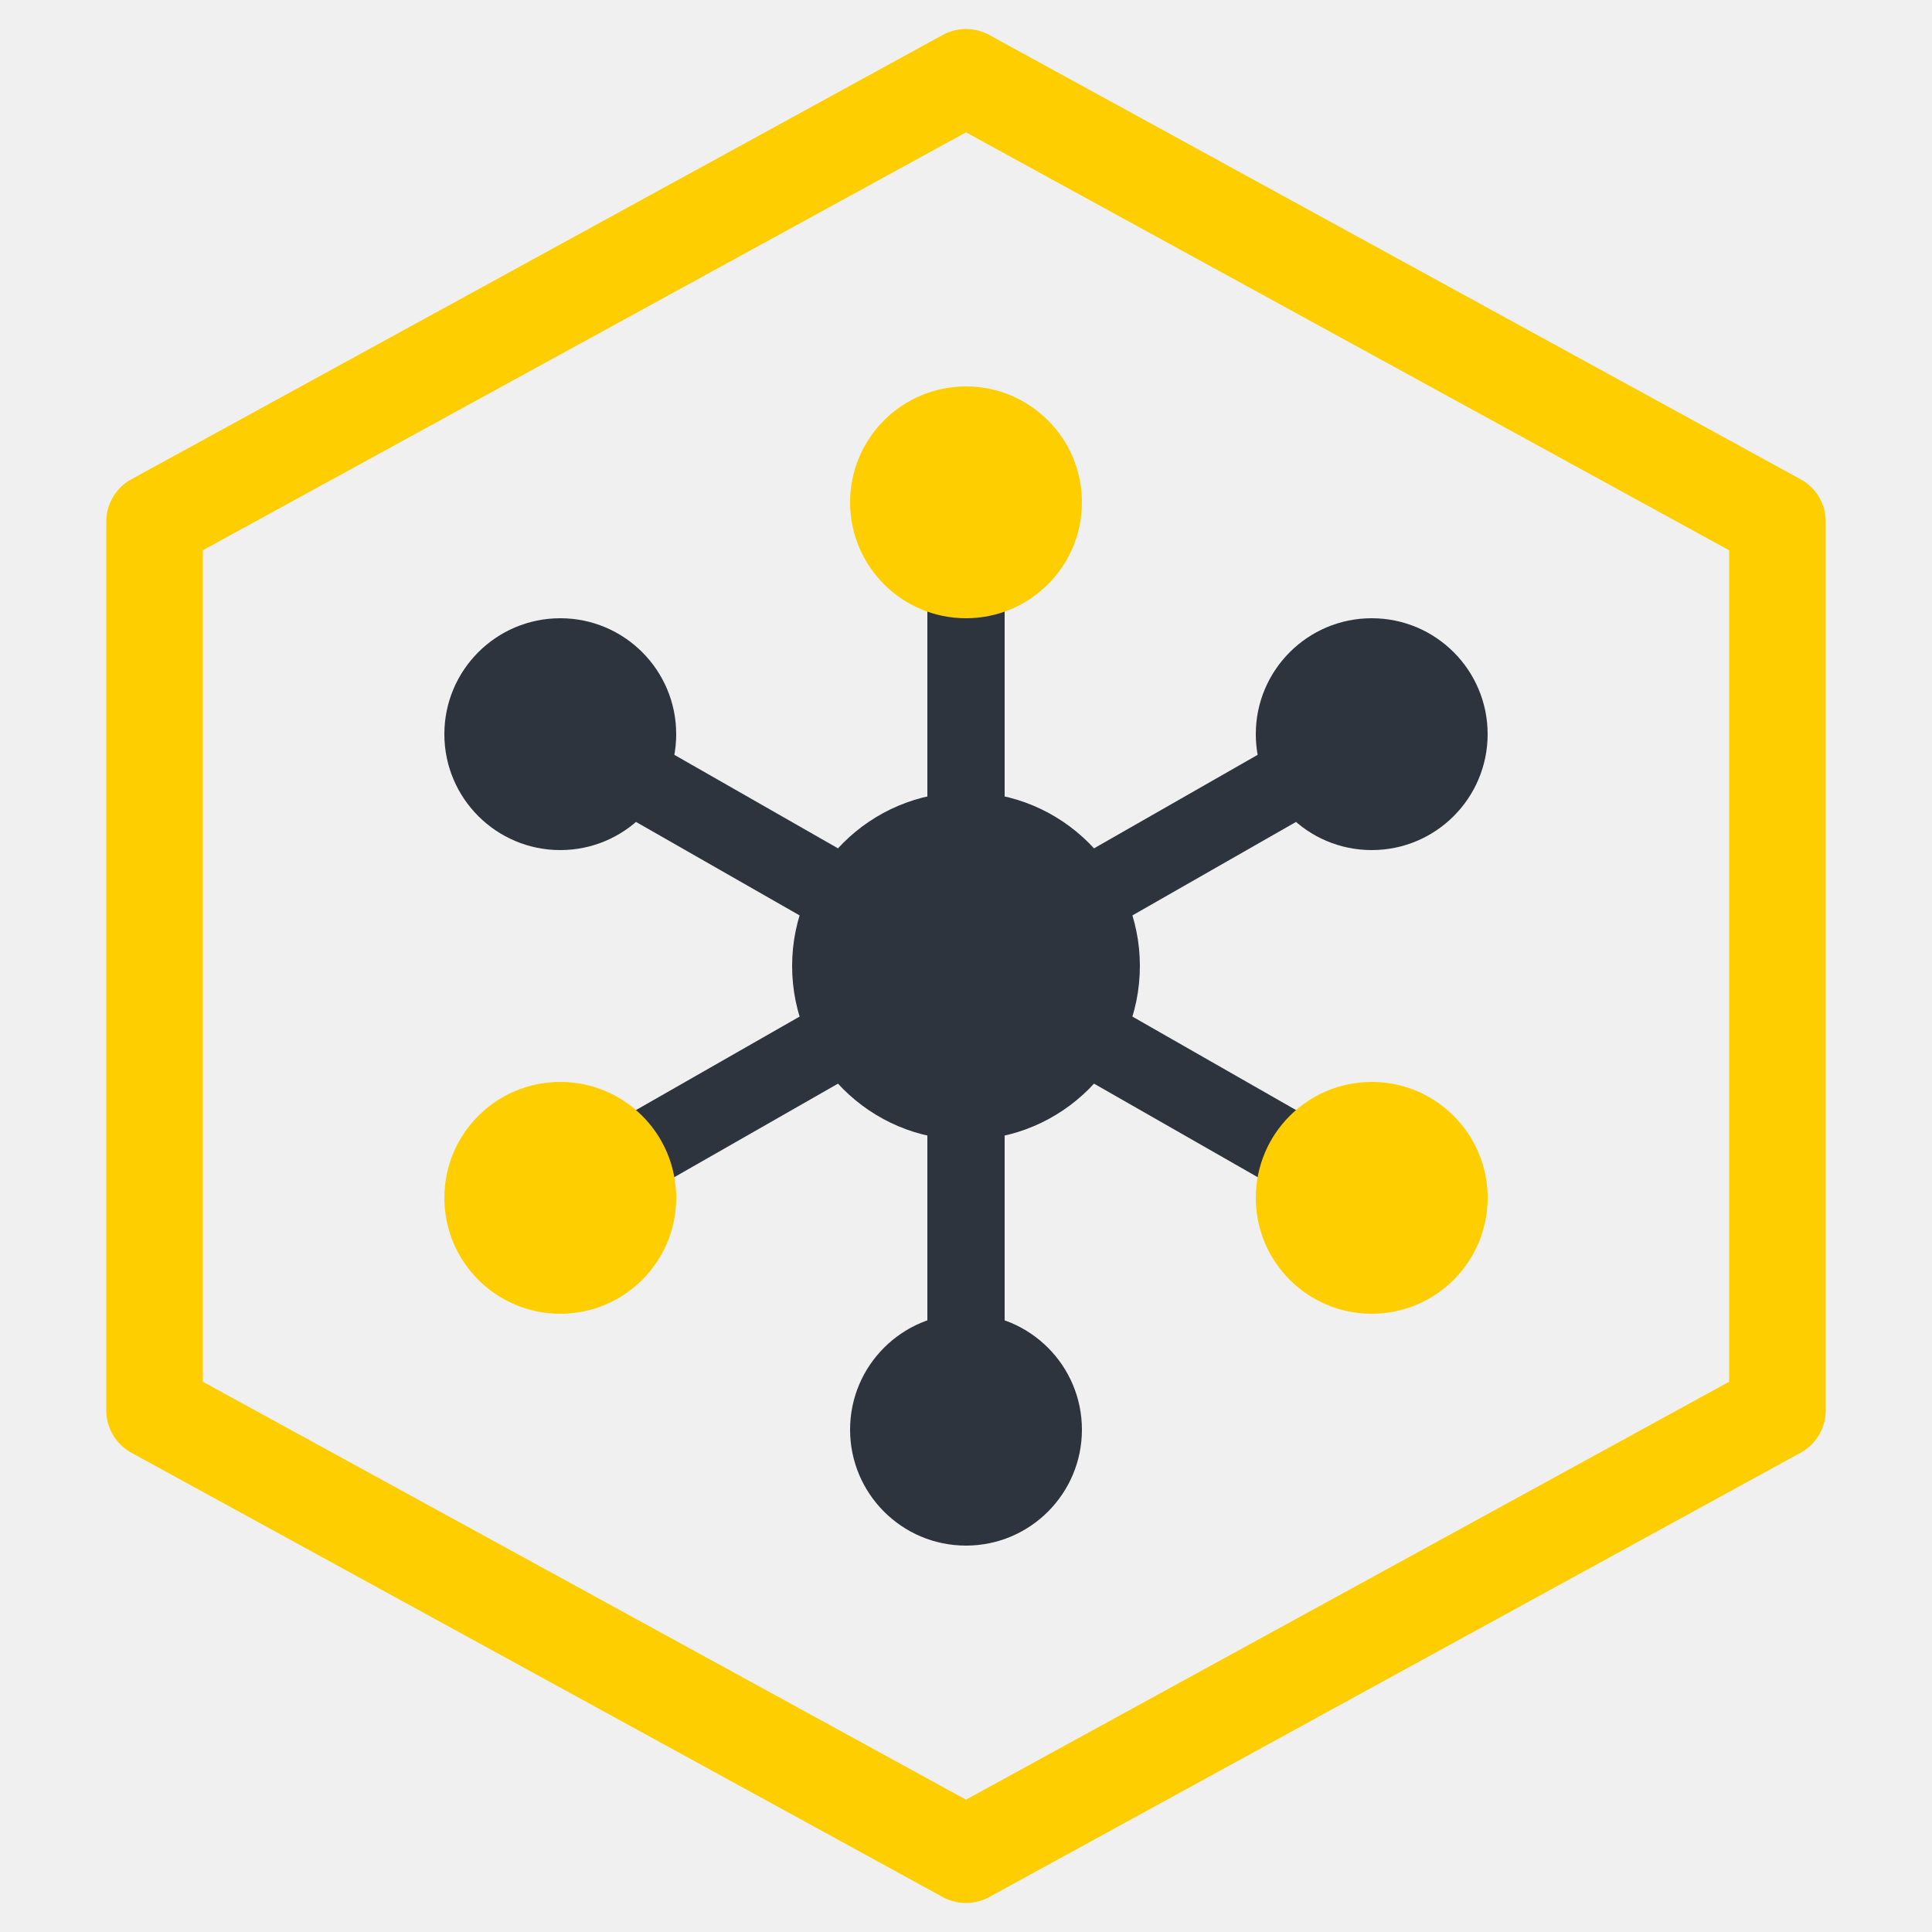
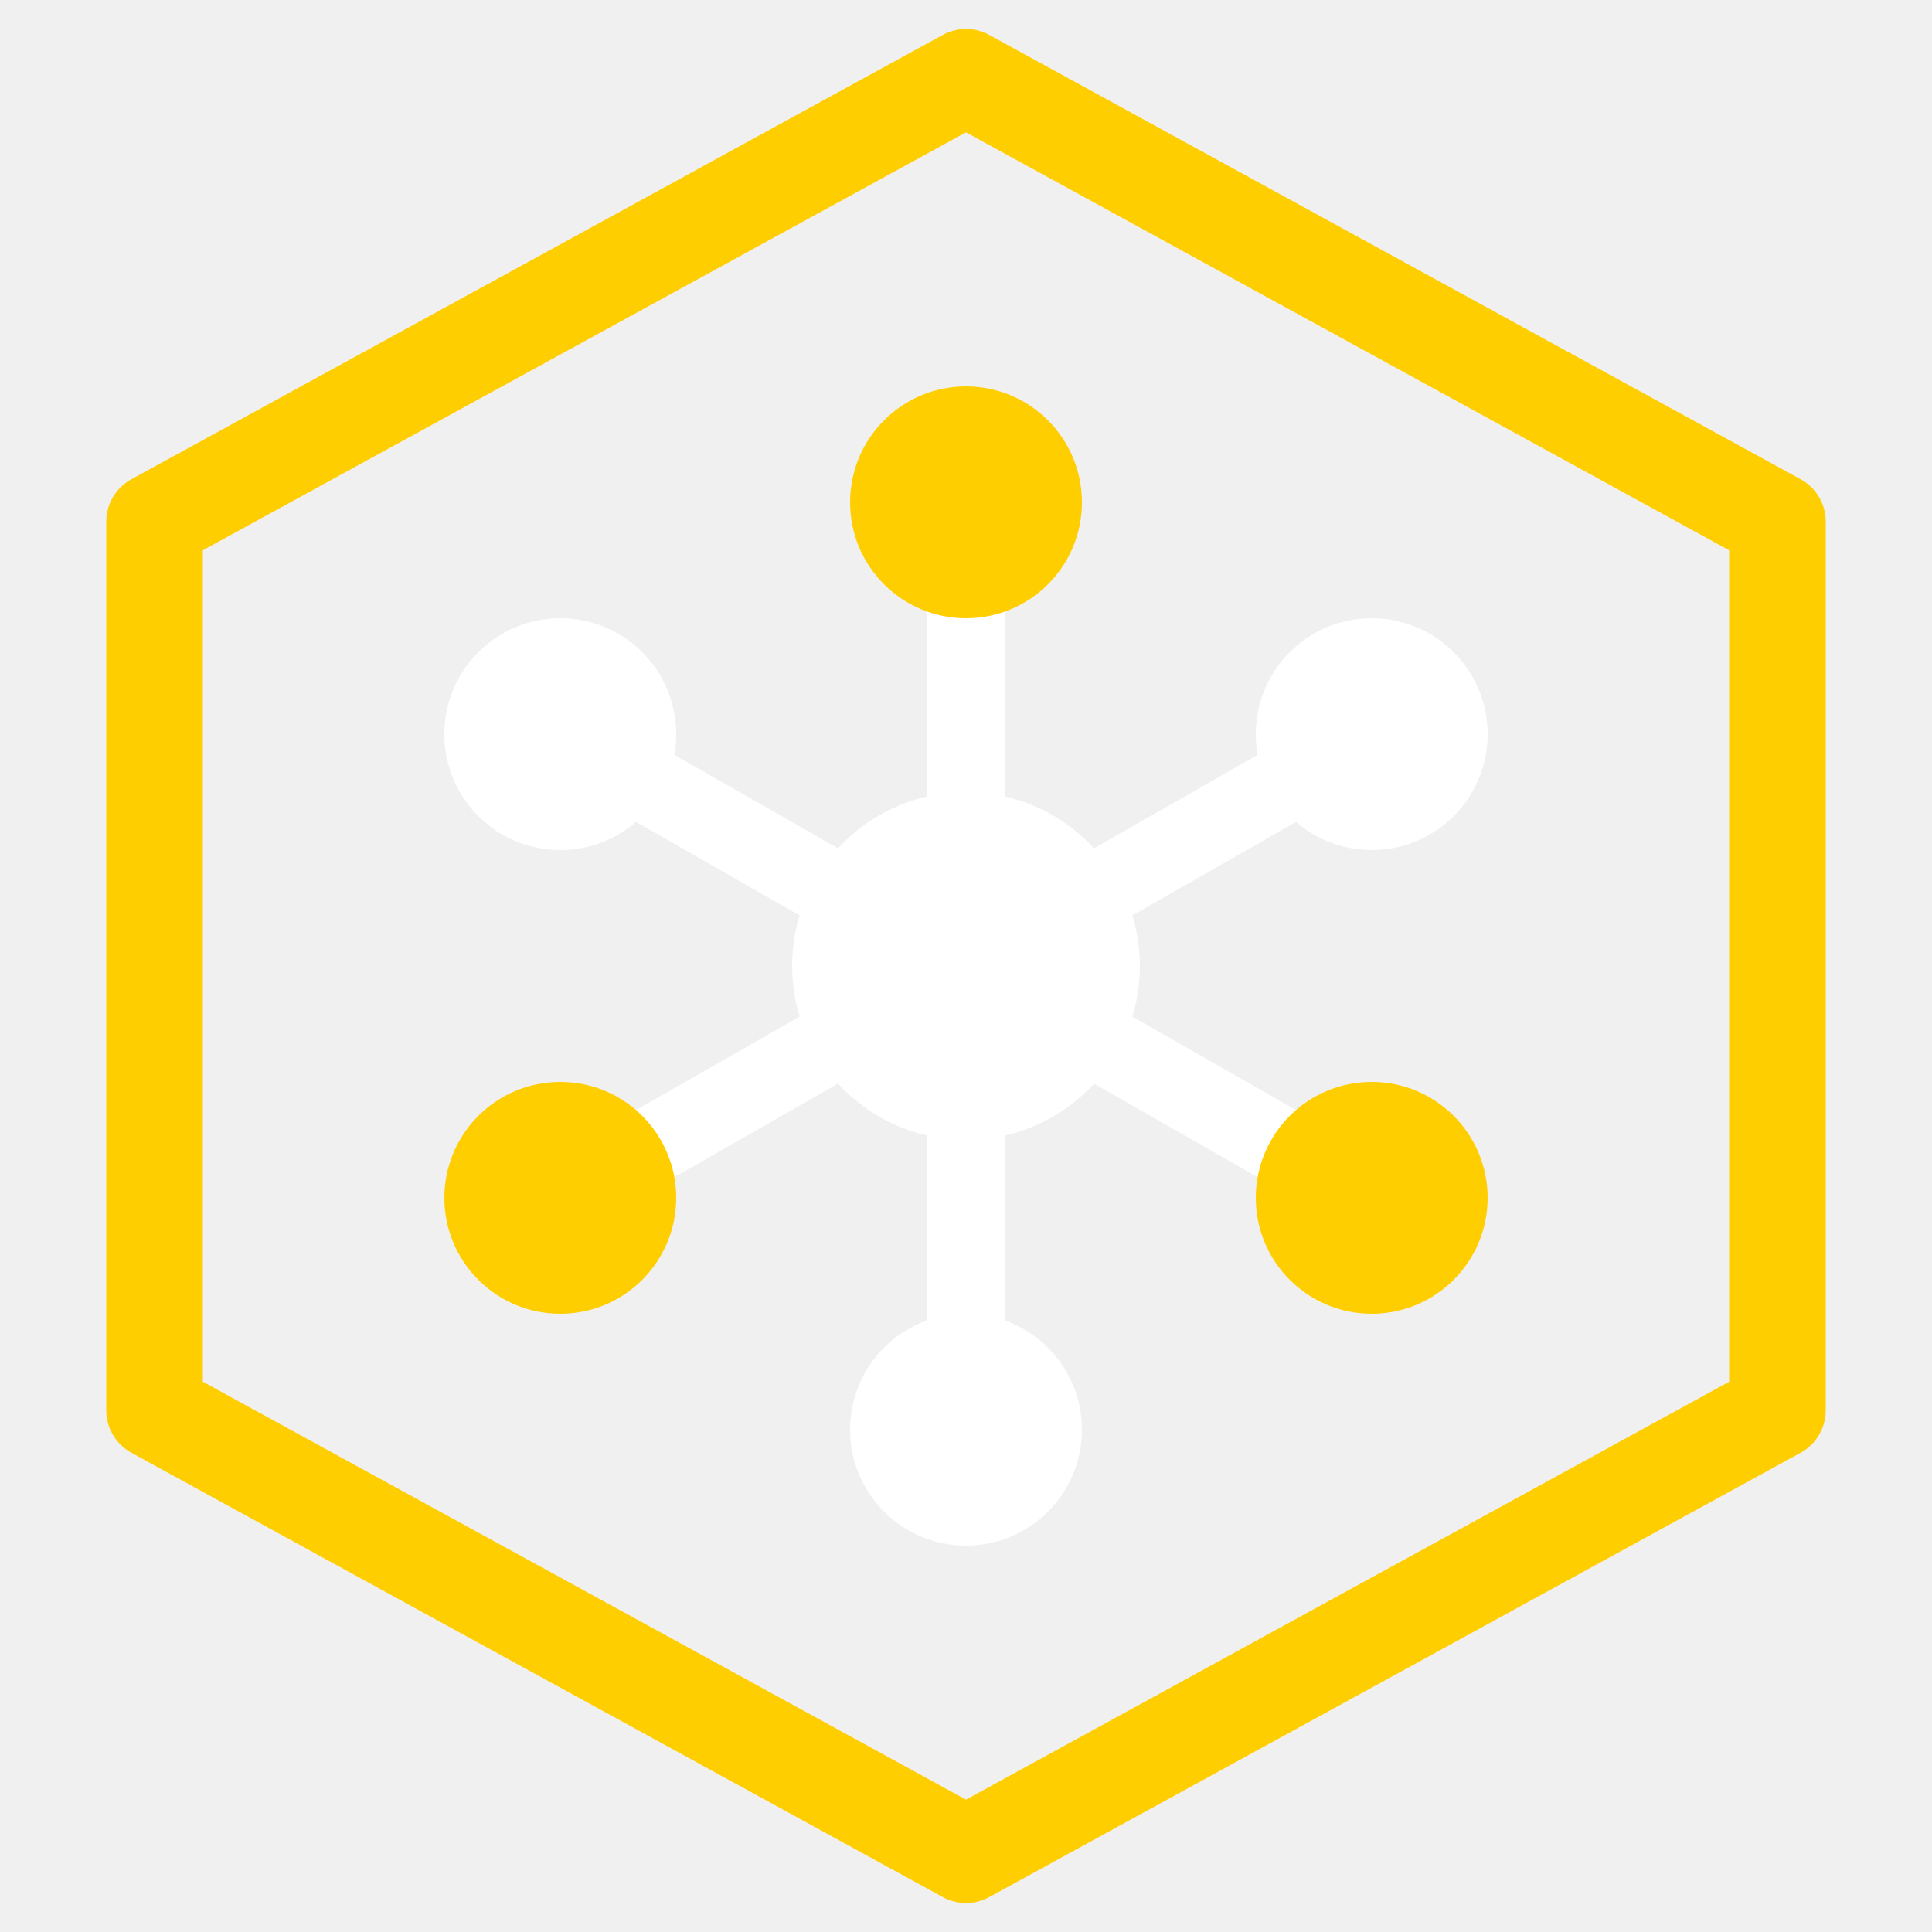
<svg xmlns="http://www.w3.org/2000/svg" viewBox="0 0 100 100" role="img" aria-labelledby="title">
  <path d="M50 4 92 27v46L50 96 8 73V27Z" fill="none" stroke="#FFCE01" stroke-width="5" stroke-linejoin="round" />
-   <g stroke="#2E343E" stroke-width="4" stroke-linecap="round">
+   <g stroke="#FFFFFF" stroke-width="4" stroke-linecap="round">
    <line x1="50" y1="50" x2="50" y2="26" />
    <line x1="50" y1="50" x2="71" y2="38" />
    <line x1="50" y1="50" x2="71" y2="62" />
    <line x1="50" y1="50" x2="50" y2="74" />
    <line x1="50" y1="50" x2="29" y2="62" />
    <line x1="50" y1="50" x2="29" y2="38" />
  </g>
-   <circle cx="50" cy="50" r="9" fill="#2E343E" />
+   <circle cx="50" cy="50" r="9" fill="#FFFFFF" />
  <circle cx="50" cy="26" r="6" fill="#FFCE01" />
-   <circle cx="71" cy="38" r="6" fill="#2E343E" />
+   <circle cx="71" cy="38" r="6" fill="#FFFFFF" />
  <circle cx="71" cy="62" r="6" fill="#FFCE01" />
-   <circle cx="50" cy="74" r="6" fill="#2E343E" />
+   <circle cx="50" cy="74" r="6" fill="#FFFFFF" />
  <circle cx="29" cy="62" r="6" fill="#FFCE01" />
-   <circle cx="29" cy="38" r="6" fill="#2E343E" />
+   <circle cx="29" cy="38" r="6" fill="#FFFFFF" />
</svg>
